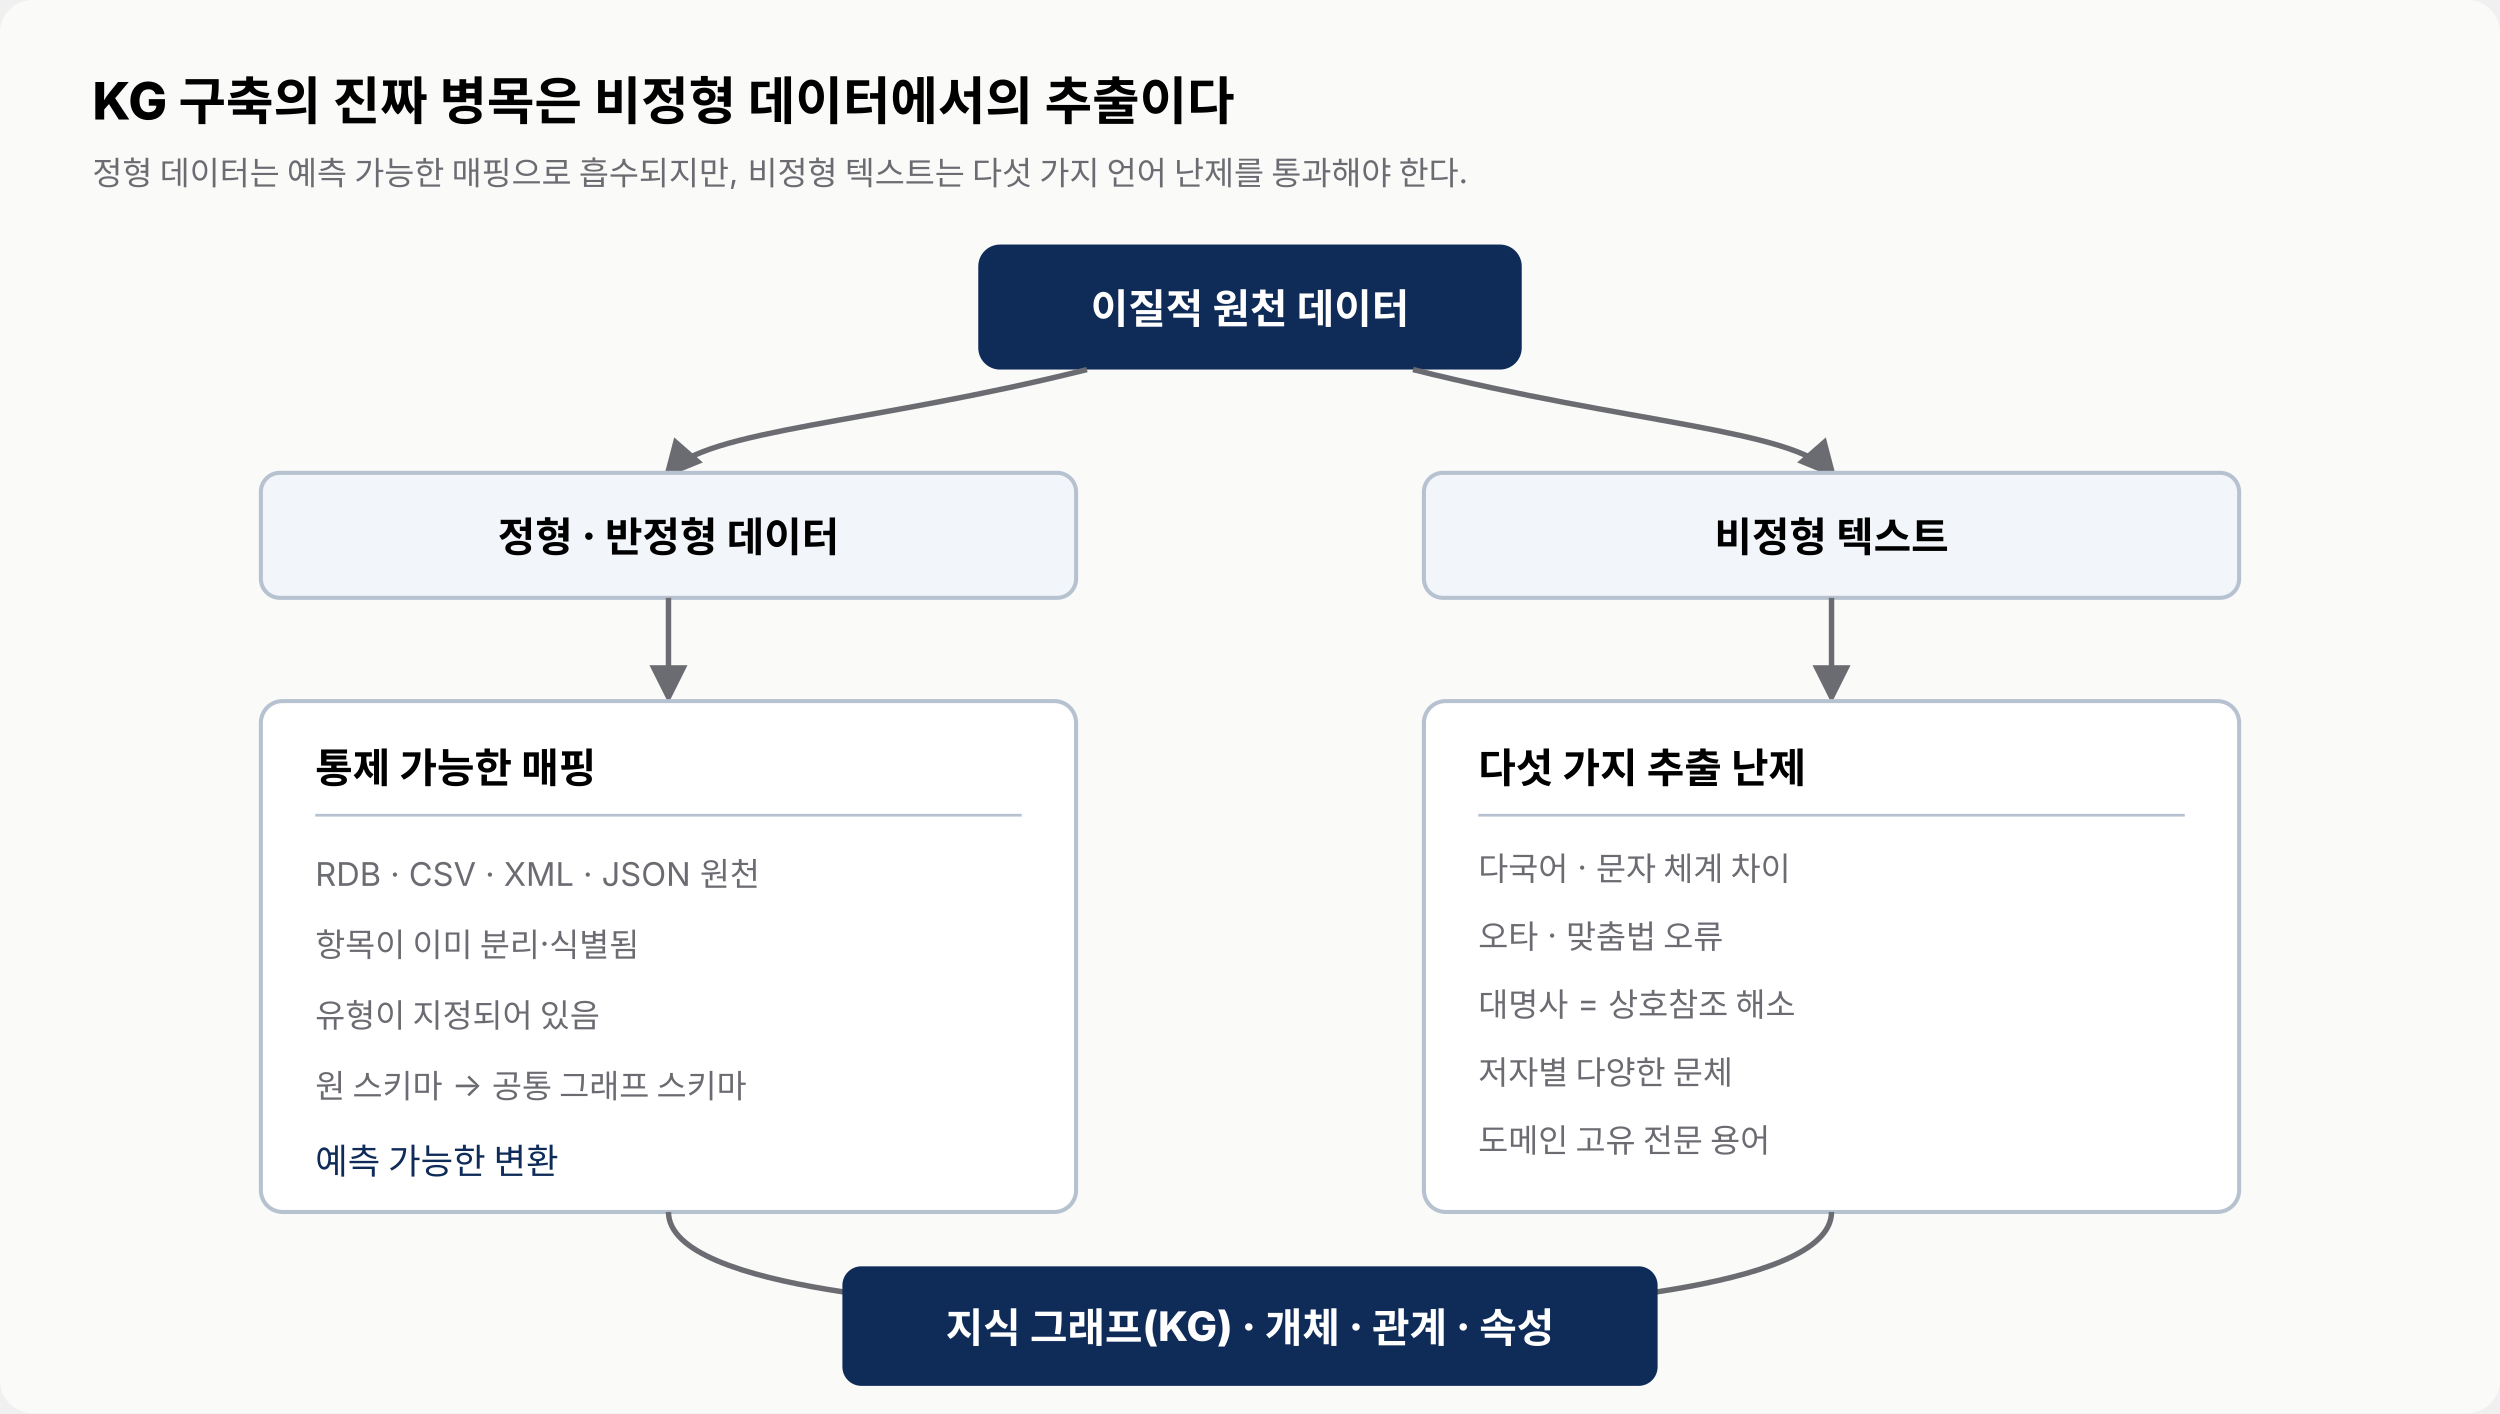
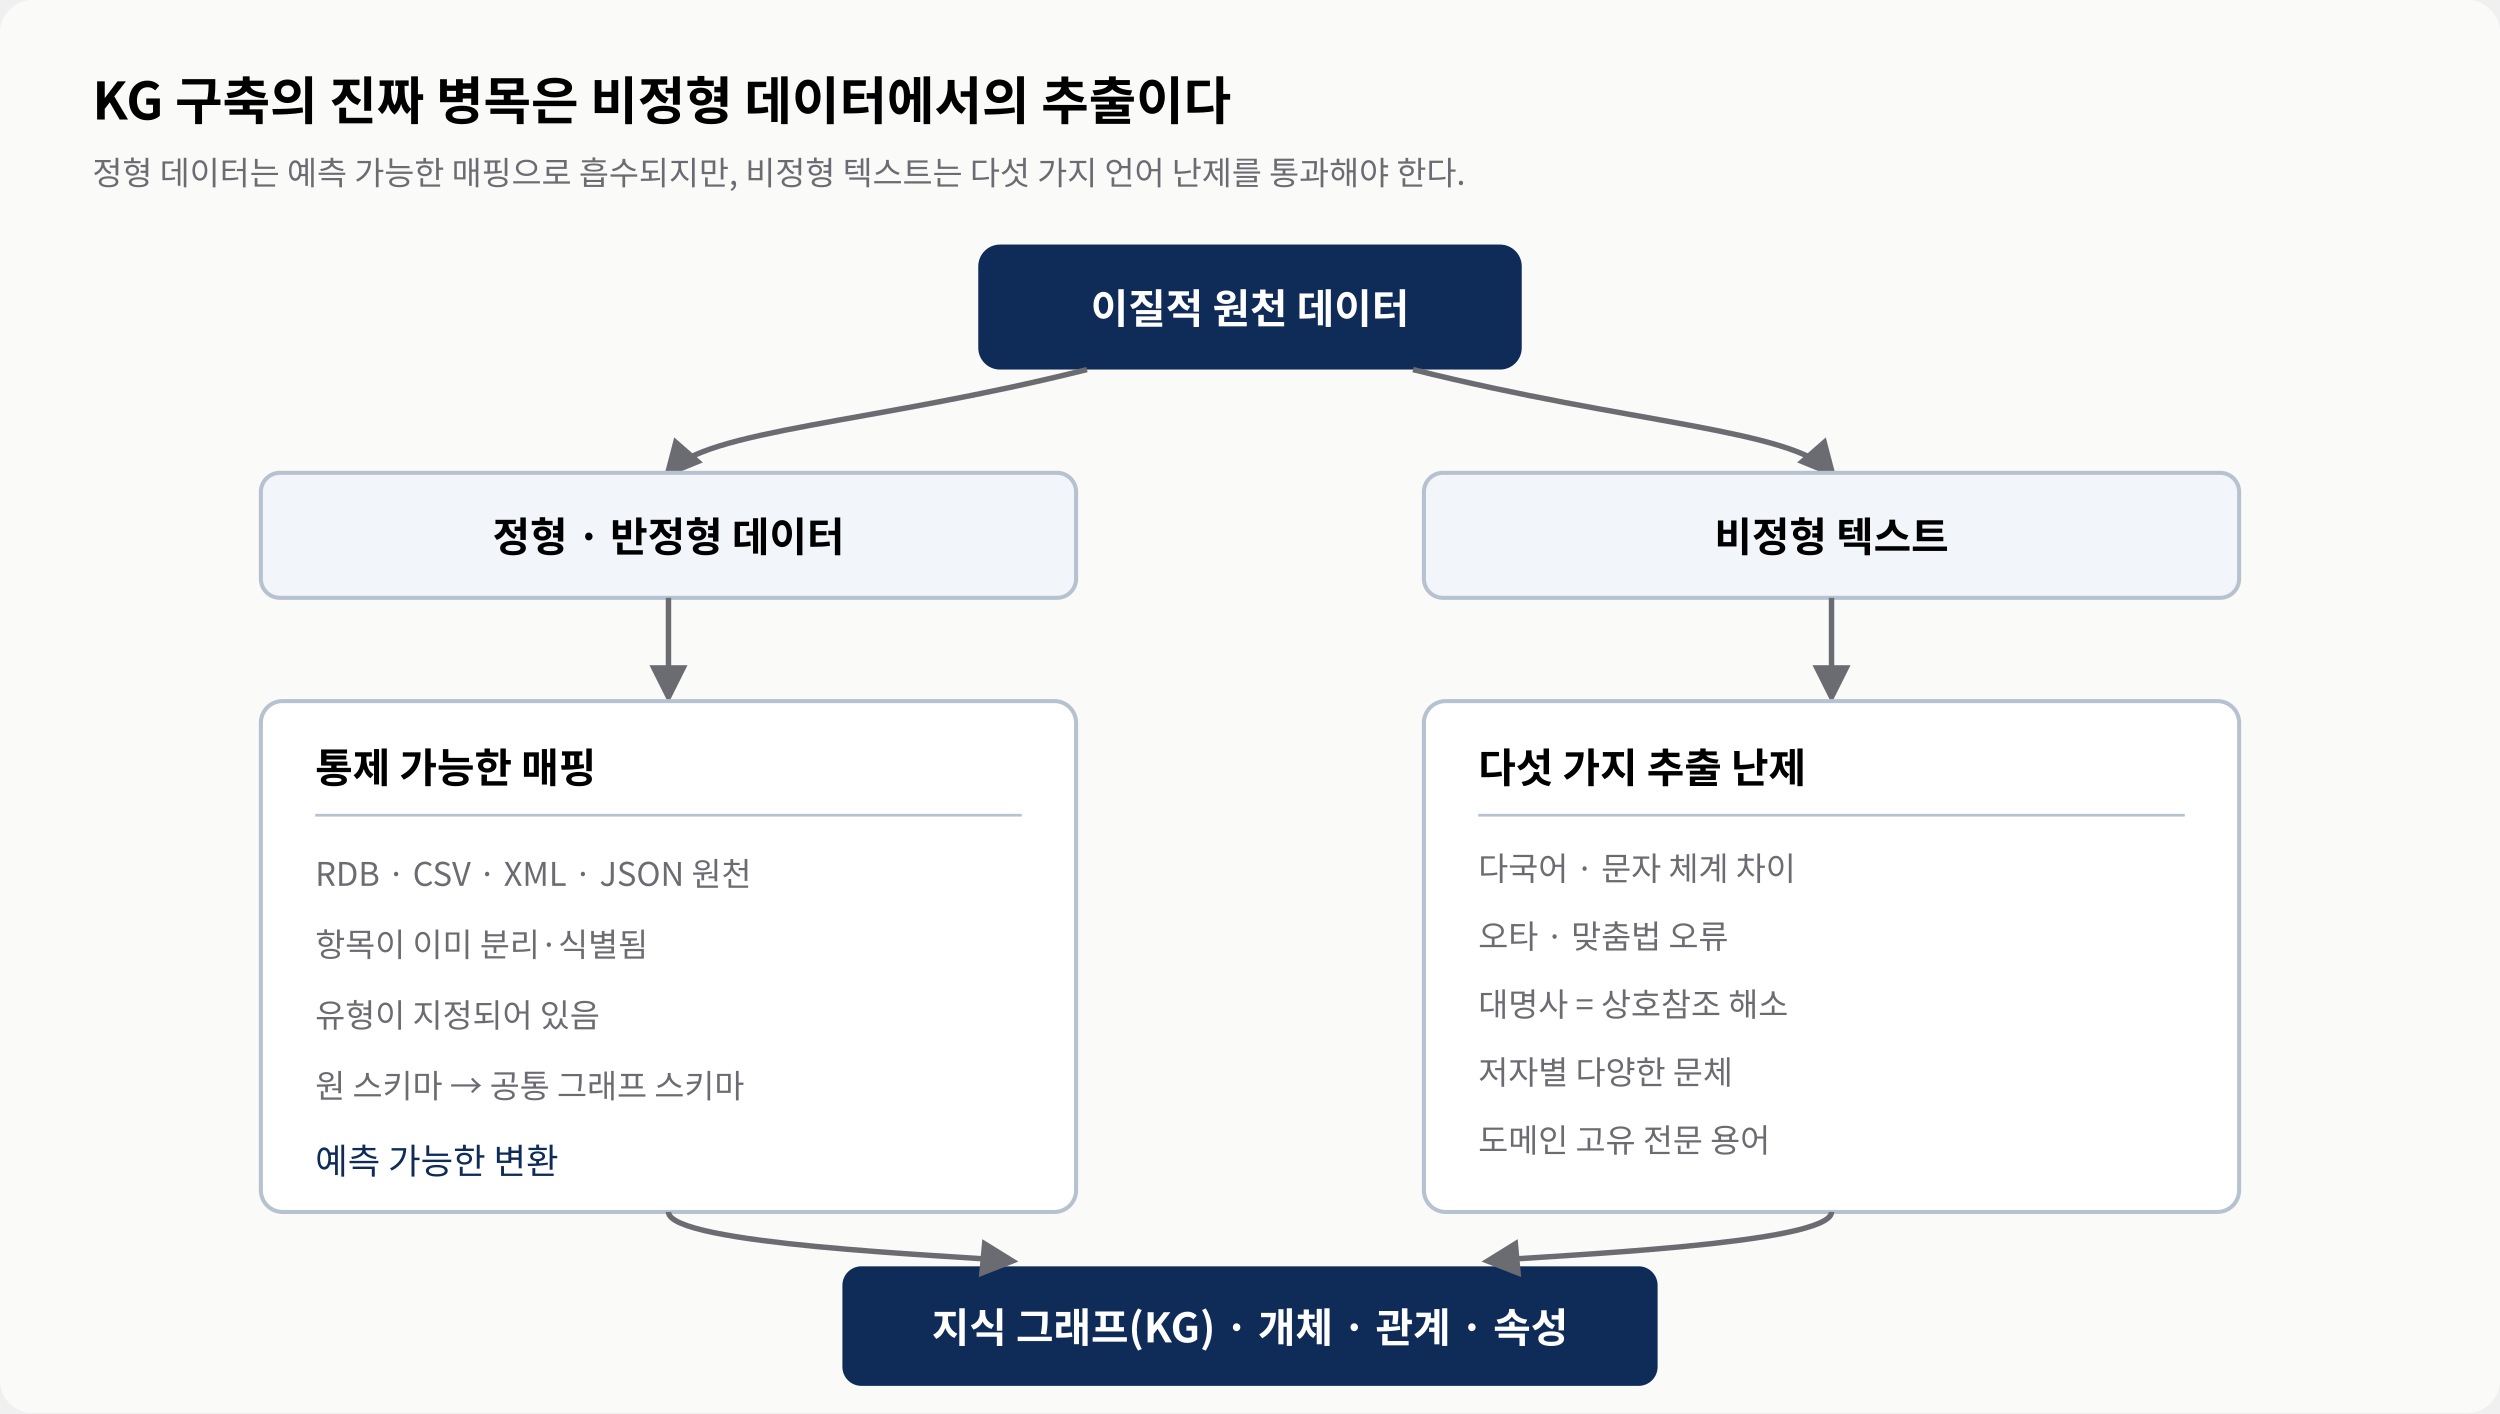
<svg xmlns="http://www.w3.org/2000/svg" viewBox="0 0 920 520" role="img" aria-labelledby="title desc">
  <defs>
    <marker id="a" viewBox="0 0 10 10" refX="8" refY="5" markerWidth="7" markerHeight="7" orient="auto">
      <path d="M0 0L10 5L0 10z" fill="#6B6B72" />
    </marker>
-     <style>.t{font-family:Inter,'Noto Sans KR',sans-serif}.h{font-size:19px;font-weight:800}.sh{font-size:15px;font-weight:800}.b{font-size:13px}.m{font-size:12px;fill:#6B6B72}.box{fill:#fff;stroke:#B7C2D1;stroke-width:1.5}.soft{fill:#F2F5F9;stroke:#B7C2D1;stroke-width:1.5}.navy{fill:#0F2C59}.line{stroke:#6B6B72;stroke-width:2;fill:none;marker-end:url(#a)}</style>
+     <style>.t{font-family:'Noto Sans CJK KR','Apple SD Gothic Neo','Malgun Gothic','Noto Sans KR',NanumGothic,Inter,system-ui,sans-serif}.h{font-size:19px;font-weight:800}.sh{font-size:15px;font-weight:800}.b{font-size:13px}.m{font-size:12px;fill:#6B6B72}.box{fill:#fff;stroke:#B7C2D1;stroke-width:1.5}.soft{fill:#F2F5F9;stroke:#B7C2D1;stroke-width:1.5}.navy{fill:#0F2C59}.line{stroke:#6B6B72;stroke-width:2;fill:none;marker-end:url(#a)}</style>
  </defs>
  <rect width="920" height="520" rx="12" fill="#FAFAF9" />
  <text class="t h" x="34" y="44">KG 구축의 진짜 병목은 비정형 데이터에서의 추출이다</text>
  <text class="t m" x="34" y="68">정형 데이터는 예측 가능한 매핑으로 흡수되지만, 비정형 텍스트는 다섯 가지 언어 난제를 통과해야 한다.</text>
  <rect class="navy" x="360" y="90" width="200" height="46" rx="8" />
  <text x="460" y="119" text-anchor="middle" fill="#fff" class="t sh">이질적 원천 데이터</text>
  <path class="line" d="M400 136C320 156 260 158 246 174" />
  <path class="line" d="M520 136C600 156 660 158 674 174" />
  <rect class="soft" x="96" y="174" width="300" height="46" rx="7" />
  <text x="246" y="203" text-anchor="middle" class="t sh">정형 · 반정형 데이터</text>
  <rect class="soft" x="524" y="174" width="300" height="46" rx="7" />
  <text x="674" y="203" text-anchor="middle" class="t sh">비정형 텍스트</text>
  <path class="line" d="M246 220V256" />
  <path class="line" d="M674 220V256" />
  <rect class="box" x="96" y="258" width="300" height="188" rx="8" />
  <text x="116" y="288" class="t sh">통제 가능한 매핑</text>
  <line x1="116" y1="300" x2="376" y2="300" stroke="#B7C2D1" />
  <text class="t m" x="116" y="326">RDB · CSV · XML · JSON 원천</text>
  <text class="t m" x="116" y="352">항목이 이미 분리·식별됨</text>
  <text class="t m" x="116" y="378">유형이 지정되어 있음</text>
  <text class="t m" x="116" y="404">원 스키마 → 공통 그래프 스키마</text>
  <text class="t b" x="116" y="432" fill="#0F2C59">예측 가능한 변환</text>
  <rect class="box" x="524" y="258" width="300" height="188" rx="8" />
  <text x="544" y="288" class="t sh">다섯 가지 추출 난제</text>
  <line x1="544" y1="300" x2="804" y2="300" stroke="#B7C2D1" />
  <text class="t m" x="544" y="324">다국어 · 문자 체계 차이</text>
  <text class="t m" x="544" y="349">오타 · 맞춤법 오류</text>
  <text class="t m" x="544" y="374">대명사 = 상호참조 해소</text>
  <text class="t m" x="544" y="399">저자별 다양한 문체</text>
  <text class="t m" x="544" y="424">도메인 고유 전문 용어</text>
-   <path class="line" d="M246 446C246 476 360 480 372 482" />
-   <path class="line" d="M674 446C674 476 560 480 548 482" />
  <rect class="navy" x="310" y="466" width="300" height="44" rx="7" />
  <text x="460" y="494" text-anchor="middle" fill="#fff" class="t sh">지식 그래프(KG) · 개체 · 관계 · 속성</text>
+   <path class="line" d="M246 446C246 458 350 462 372 464" />
+   <path class="line" d="M674 446C674 458 570 462 548 464" />
</svg>
